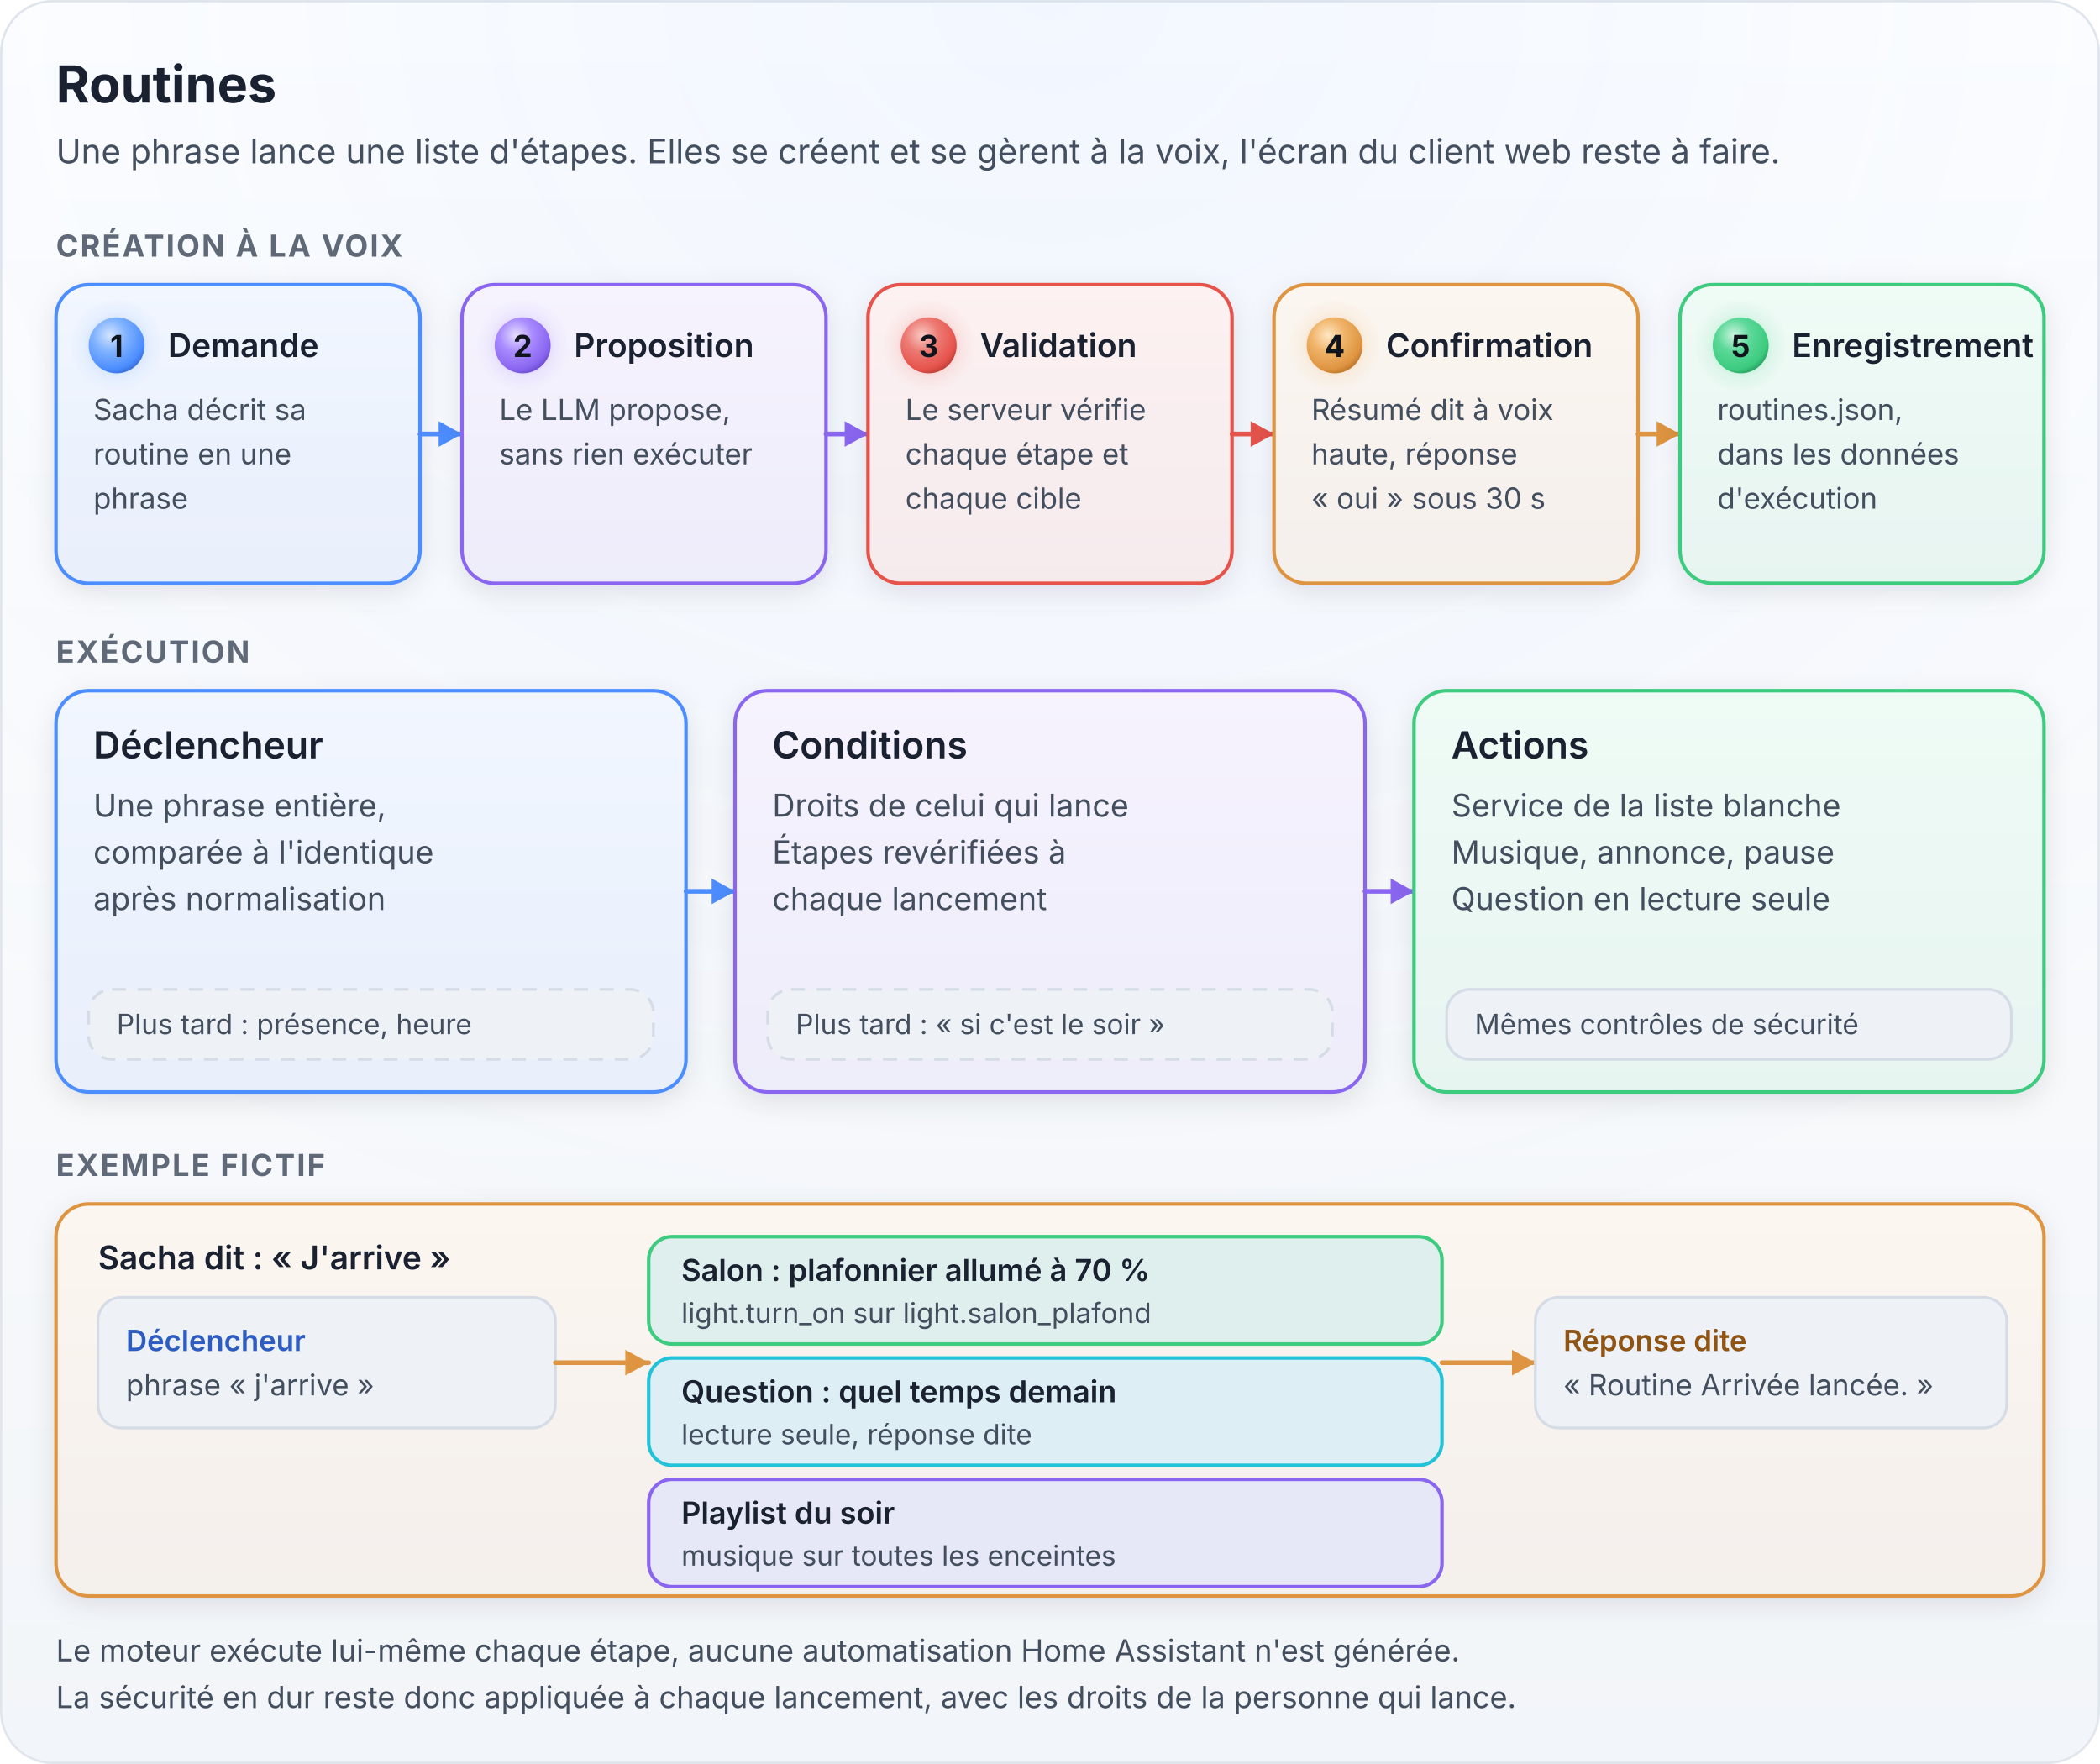
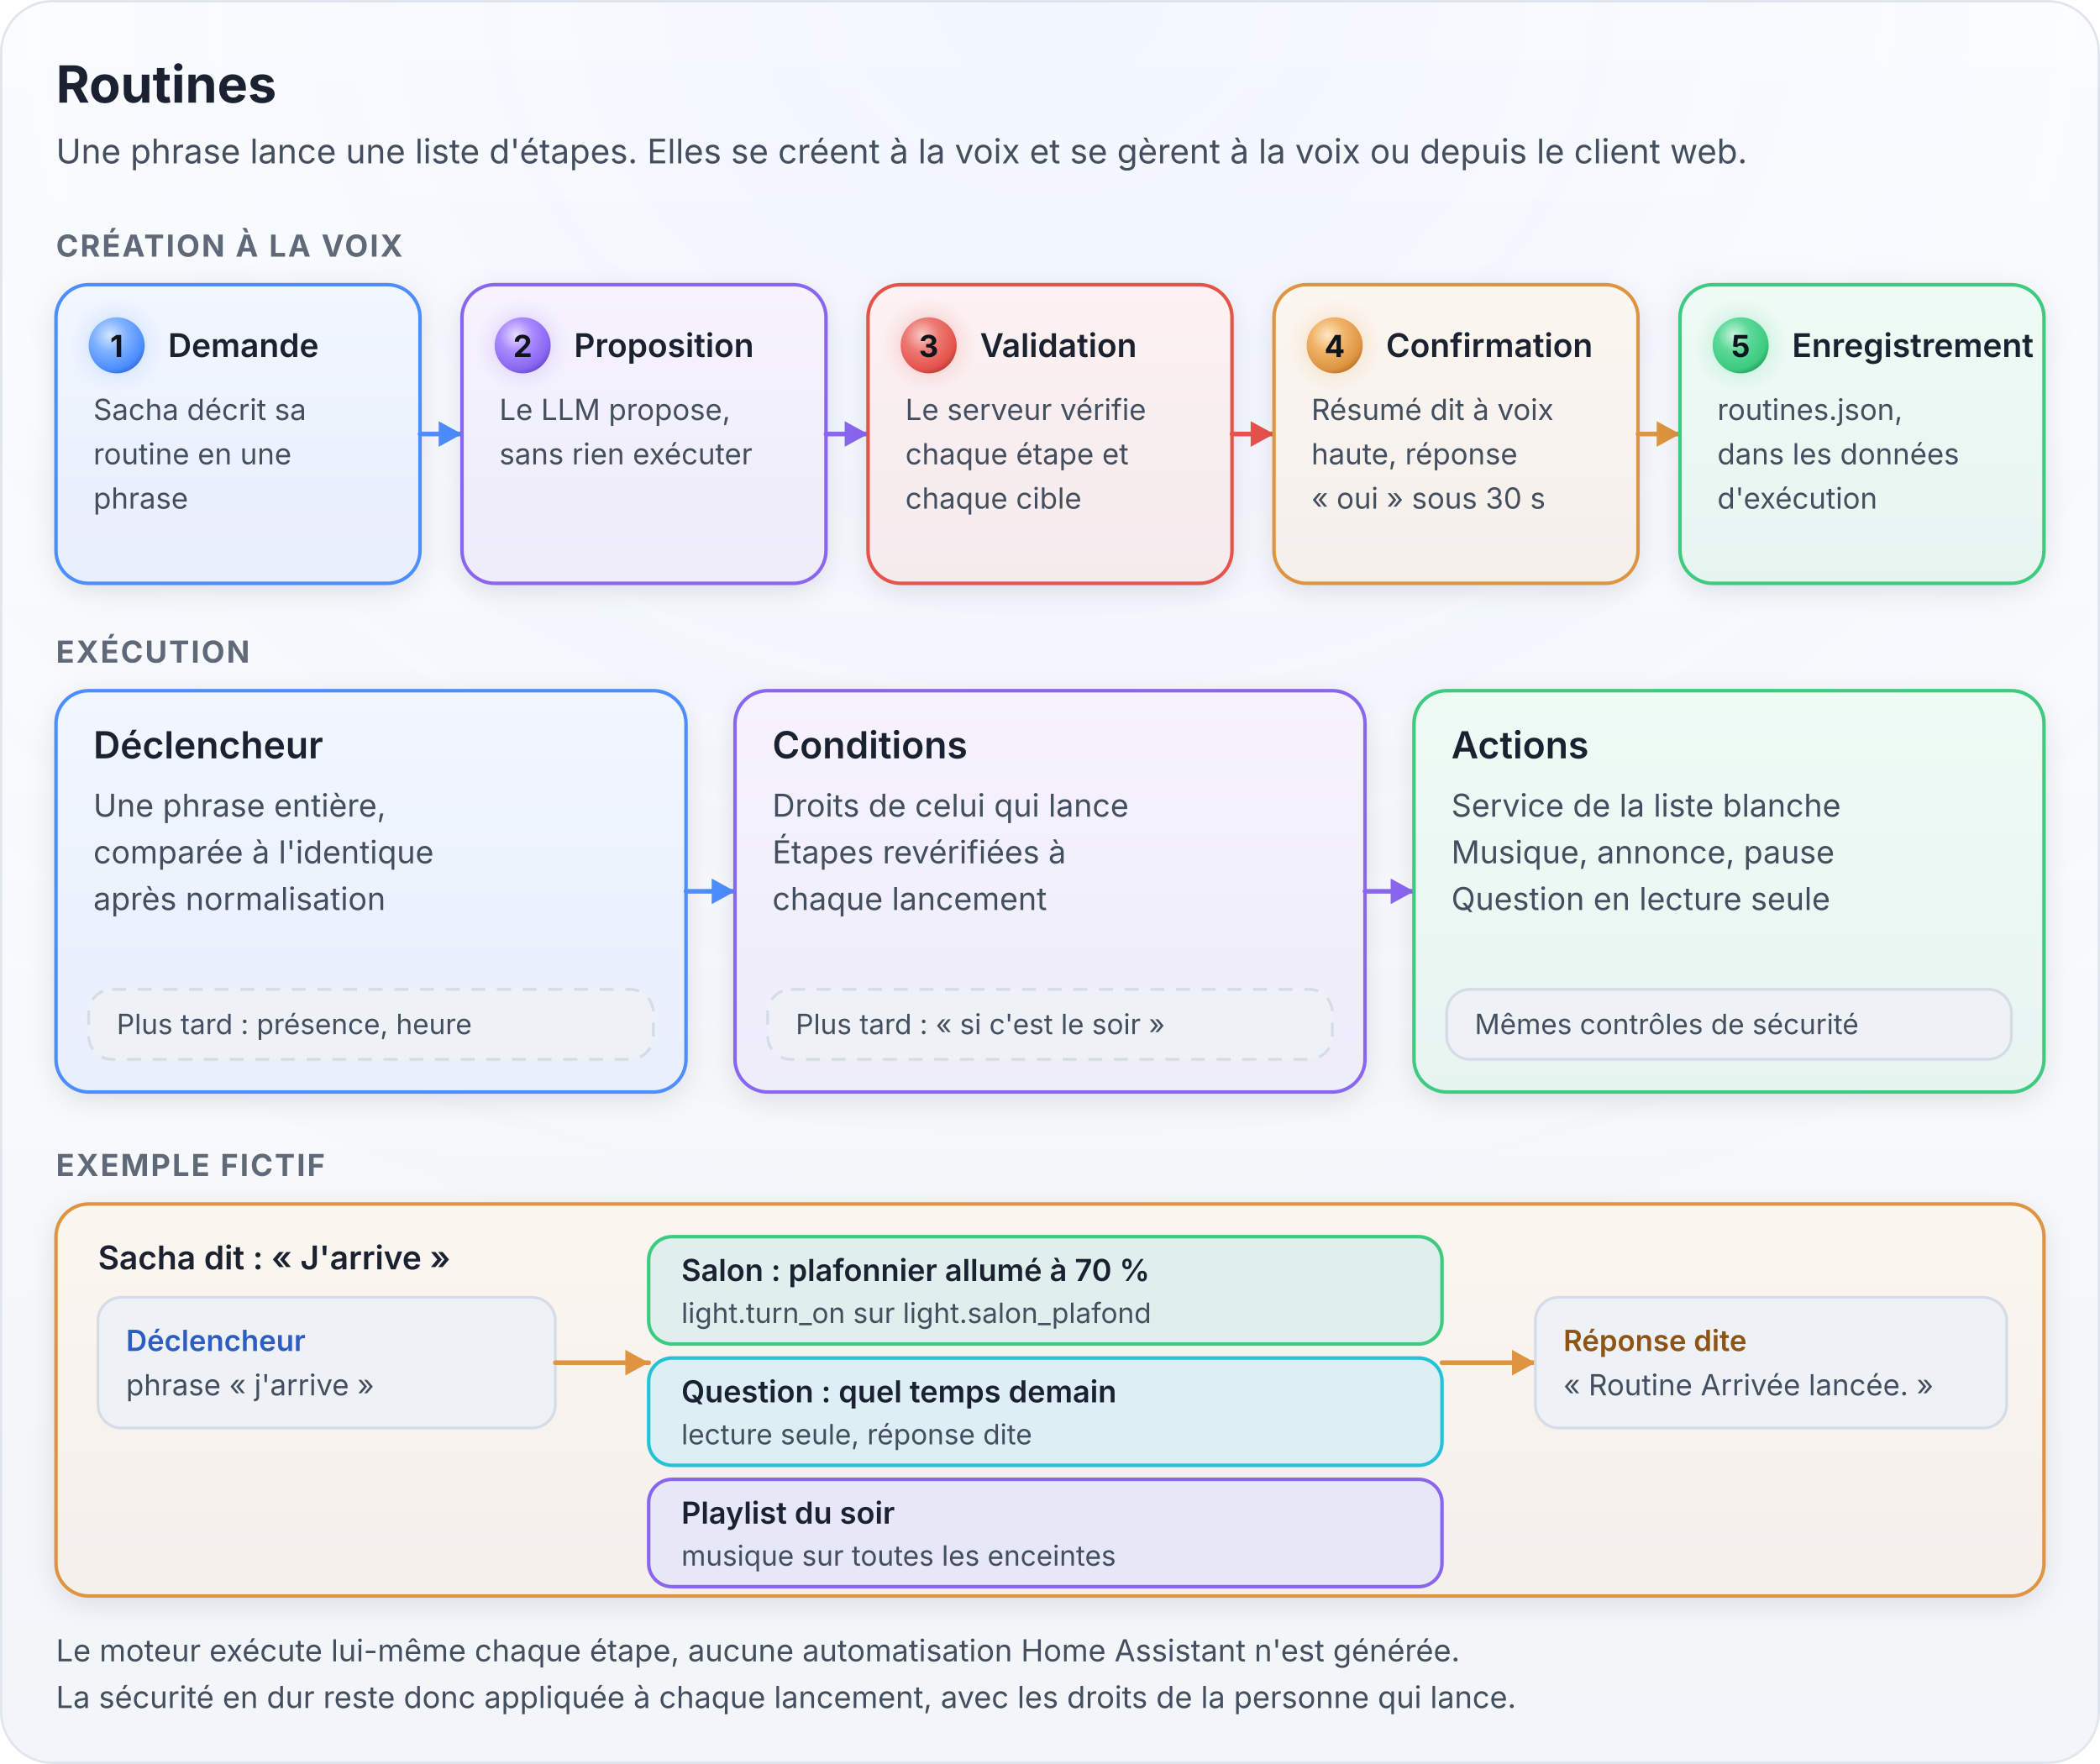
<svg xmlns="http://www.w3.org/2000/svg" viewBox="0 0 900 756" width="100%" role="img" aria-label="Routines : création à la voix, exécution et exemple" font-family="system-ui, -apple-system, Segoe UI, sans-serif">
  <defs>
    <linearGradient id="fond" x1="0" y1="0" x2="0" y2="1">
      <stop offset="0" stop-color="#FFFFFF" />
      <stop offset="1" stop-color="#F2F5F9" />
    </linearGradient>
    <radialGradient id="lueurFond" cx="0.5" cy="0" r="0.75">
      <stop offset="0" stop-color="#4C8DFF" stop-opacity="0.07" />
      <stop offset="1" stop-color="#4C8DFF" stop-opacity="0" />
    </radialGradient>
    <linearGradient id="carte" x1="0" y1="0" x2="0" y2="1">
      <stop offset="0" stop-color="#FFFFFF" />
      <stop offset="1" stop-color="#F6F8FB" />
    </linearGradient>
    <filter id="ombre" x="-10%" y="-12%" width="120%" height="135%">
      <feDropShadow dx="0" dy="3" stdDeviation="6" flood-color="#1B2B45" flood-opacity="0.11" />
    </filter>
    <radialGradient id="orbe-bleu" cx="0.38" cy="0.32" r="0.78">
      <stop offset="0" stop-color="#D3E4FF" />
      <stop offset="0.38" stop-color="#7FB2FF" />
      <stop offset="0.78" stop-color="#4C8DFF" />
      <stop offset="1" stop-color="#2D5DC2" />
    </radialGradient>
    <radialGradient id="halo-bleu">
      <stop offset="0.35" stop-color="#7FB2FF" stop-opacity="0.40" />
      <stop offset="0.7" stop-color="#7FB2FF" stop-opacity="0.10" />
      <stop offset="1" stop-color="#7FB2FF" stop-opacity="0" />
    </radialGradient>
    <radialGradient id="orbe-cyan" cx="0.38" cy="0.32" r="0.78">
      <stop offset="0" stop-color="#C8F7FD" />
      <stop offset="0.38" stop-color="#4FE3F4" />
      <stop offset="0.78" stop-color="#22C3D8" />
      <stop offset="1" stop-color="#11849A" />
    </radialGradient>
    <radialGradient id="halo-cyan">
      <stop offset="0.35" stop-color="#4FE3F4" stop-opacity="0.40" />
      <stop offset="0.7" stop-color="#4FE3F4" stop-opacity="0.10" />
      <stop offset="1" stop-color="#4FE3F4" stop-opacity="0" />
    </radialGradient>
    <radialGradient id="orbe-violet" cx="0.38" cy="0.32" r="0.78">
      <stop offset="0" stop-color="#E6DDFF" />
      <stop offset="0.38" stop-color="#A98BFF" />
      <stop offset="0.78" stop-color="#8A66F0" />
      <stop offset="1" stop-color="#5A3EC0" />
    </radialGradient>
    <radialGradient id="halo-violet">
      <stop offset="0.35" stop-color="#A98BFF" stop-opacity="0.40" />
      <stop offset="0.7" stop-color="#A98BFF" stop-opacity="0.10" />
      <stop offset="1" stop-color="#A98BFF" stop-opacity="0" />
    </radialGradient>
    <radialGradient id="orbe-ambre" cx="0.38" cy="0.32" r="0.78">
      <stop offset="0" stop-color="#FFE6C2" />
      <stop offset="0.38" stop-color="#F0B46A" />
      <stop offset="0.78" stop-color="#DE9440" />
      <stop offset="1" stop-color="#A9661F" />
    </radialGradient>
    <radialGradient id="halo-ambre">
      <stop offset="0.35" stop-color="#F0B46A" stop-opacity="0.40" />
      <stop offset="0.7" stop-color="#F0B46A" stop-opacity="0.10" />
      <stop offset="1" stop-color="#F0B46A" stop-opacity="0" />
    </radialGradient>
    <radialGradient id="orbe-vert" cx="0.38" cy="0.32" r="0.78">
      <stop offset="0" stop-color="#CBF4DE" />
      <stop offset="0.38" stop-color="#5BD898" />
      <stop offset="0.78" stop-color="#3CCB7F" />
      <stop offset="1" stop-color="#1E8A52" />
    </radialGradient>
    <radialGradient id="halo-vert">
      <stop offset="0.35" stop-color="#5BD898" stop-opacity="0.40" />
      <stop offset="0.7" stop-color="#5BD898" stop-opacity="0.10" />
      <stop offset="1" stop-color="#5BD898" stop-opacity="0" />
    </radialGradient>
    <radialGradient id="orbe-rouge" cx="0.38" cy="0.32" r="0.78">
      <stop offset="0" stop-color="#FAC9C5" />
      <stop offset="0.38" stop-color="#EC7A73" />
      <stop offset="0.78" stop-color="#E5534B" />
      <stop offset="1" stop-color="#A3322B" />
    </radialGradient>
    <radialGradient id="halo-rouge">
      <stop offset="0.35" stop-color="#EC7A73" stop-opacity="0.40" />
      <stop offset="0.7" stop-color="#EC7A73" stop-opacity="0.10" />
      <stop offset="1" stop-color="#EC7A73" stop-opacity="0" />
    </radialGradient>
  </defs>
  <rect x="0.5" y="0.5" width="899" height="755" rx="22" fill="url(#fond)" stroke="#E1E6ED" />
  <rect x="0.5" y="0.5" width="899" height="755" rx="22" fill="url(#lueurFond)" />
  <text x="24" y="44" font-size="22" font-weight="700" fill="#1A2130">Routines</text>
-   <text x="24" y="70" font-size="14.5" fill="#434E5E">Une phrase lance une liste d'étapes. Elles se créent et se gèrent à la voix, l'écran du client web reste à faire.</text>
+   <text x="24" y="70" font-size="14.5" fill="#434E5E">Une phrase lance une liste d'étapes. Elles se créent à la voix et se gèrent à la voix ou depuis le client web.</text>
  <text x="24" y="110" font-size="13" font-weight="700" fill="#5F6977" letter-spacing="0.06em">CRÉATION À LA VOIX</text>
  <rect x="24" y="122" width="156" height="128" rx="14" fill="url(#carte)" filter="url(#ombre)" />
  <rect x="24" y="122" width="156" height="128" rx="14" fill="#4C8DFF" fill-opacity="0.08" />
  <rect x="24" y="122" width="156" height="128" rx="14" fill="none" stroke="#4C8DFF" stroke-width="1.5" />
  <circle cx="50" cy="148" r="20" fill="url(#halo-bleu)" />
  <circle cx="50" cy="148" r="12" fill="url(#orbe-bleu)" />
  <text x="50" y="153" font-size="13" font-weight="700" fill="#10151D" text-anchor="middle">1</text>
  <text x="72" y="153" font-size="14" font-weight="600" fill="#1A2130">Demande</text>
  <text x="40" y="180" font-size="12.5" fill="#434E5E">Sacha décrit sa</text>
  <text x="40" y="199" font-size="12.5" fill="#434E5E">routine en une</text>
  <text x="40" y="218" font-size="12.5" fill="#434E5E">phrase</text>
  <path d="M180 186 L198 186" fill="none" stroke="#4C8DFF" stroke-width="2" stroke-linecap="round" stroke-linejoin="round" />
  <path d="M198 186 L188 191.5 L188 180.5 Z" fill="#4C8DFF" />
  <rect x="198" y="122" width="156" height="128" rx="14" fill="url(#carte)" filter="url(#ombre)" />
  <rect x="198" y="122" width="156" height="128" rx="14" fill="#8A66F0" fill-opacity="0.08" />
  <rect x="198" y="122" width="156" height="128" rx="14" fill="none" stroke="#8A66F0" stroke-width="1.5" />
  <circle cx="224" cy="148" r="20" fill="url(#halo-violet)" />
  <circle cx="224" cy="148" r="12" fill="url(#orbe-violet)" />
  <text x="224" y="153" font-size="13" font-weight="700" fill="#10151D" text-anchor="middle">2</text>
  <text x="246" y="153" font-size="14" font-weight="600" fill="#1A2130">Proposition</text>
  <text x="214" y="180" font-size="12.5" fill="#434E5E">Le LLM propose,</text>
  <text x="214" y="199" font-size="12.5" fill="#434E5E">sans rien exécuter</text>
  <path d="M354 186 L372 186" fill="none" stroke="#8A66F0" stroke-width="2" stroke-linecap="round" stroke-linejoin="round" />
  <path d="M372 186 L362 191.5 L362 180.5 Z" fill="#8A66F0" />
  <rect x="372" y="122" width="156" height="128" rx="14" fill="url(#carte)" filter="url(#ombre)" />
  <rect x="372" y="122" width="156" height="128" rx="14" fill="#E5534B" fill-opacity="0.08" />
  <rect x="372" y="122" width="156" height="128" rx="14" fill="none" stroke="#E5534B" stroke-width="1.5" />
  <circle cx="398" cy="148" r="20" fill="url(#halo-rouge)" />
  <circle cx="398" cy="148" r="12" fill="url(#orbe-rouge)" />
  <text x="398" y="153" font-size="13" font-weight="700" fill="#10151D" text-anchor="middle">3</text>
  <text x="420" y="153" font-size="14" font-weight="600" fill="#1A2130">Validation</text>
  <text x="388" y="180" font-size="12.5" fill="#434E5E">Le serveur vérifie</text>
  <text x="388" y="199" font-size="12.5" fill="#434E5E">chaque étape et</text>
  <text x="388" y="218" font-size="12.5" fill="#434E5E">chaque cible</text>
  <path d="M528 186 L546 186" fill="none" stroke="#E5534B" stroke-width="2" stroke-linecap="round" stroke-linejoin="round" />
  <path d="M546 186 L536 191.5 L536 180.5 Z" fill="#E5534B" />
  <rect x="546" y="122" width="156" height="128" rx="14" fill="url(#carte)" filter="url(#ombre)" />
  <rect x="546" y="122" width="156" height="128" rx="14" fill="#DE9440" fill-opacity="0.08" />
  <rect x="546" y="122" width="156" height="128" rx="14" fill="none" stroke="#DE9440" stroke-width="1.5" />
  <circle cx="572" cy="148" r="20" fill="url(#halo-ambre)" />
  <circle cx="572" cy="148" r="12" fill="url(#orbe-ambre)" />
  <text x="572" y="153" font-size="13" font-weight="700" fill="#10151D" text-anchor="middle">4</text>
  <text x="594" y="153" font-size="14" font-weight="600" fill="#1A2130">Confirmation</text>
  <text x="562" y="180" font-size="12.5" fill="#434E5E">Résumé dit à voix</text>
  <text x="562" y="199" font-size="12.5" fill="#434E5E">haute, réponse</text>
  <text x="562" y="218" font-size="12.5" fill="#434E5E">« oui » sous 30 s</text>
  <path d="M702 186 L720 186" fill="none" stroke="#DE9440" stroke-width="2" stroke-linecap="round" stroke-linejoin="round" />
  <path d="M720 186 L710 191.5 L710 180.5 Z" fill="#DE9440" />
  <rect x="720" y="122" width="156" height="128" rx="14" fill="url(#carte)" filter="url(#ombre)" />
  <rect x="720" y="122" width="156" height="128" rx="14" fill="#3CCB7F" fill-opacity="0.08" />
  <rect x="720" y="122" width="156" height="128" rx="14" fill="none" stroke="#3CCB7F" stroke-width="1.5" />
  <circle cx="746" cy="148" r="20" fill="url(#halo-vert)" />
  <circle cx="746" cy="148" r="12" fill="url(#orbe-vert)" />
  <text x="746" y="153" font-size="13" font-weight="700" fill="#10151D" text-anchor="middle">5</text>
  <text x="768" y="153" font-size="14" font-weight="600" fill="#1A2130">Enregistrement</text>
  <text x="736" y="180" font-size="12.5" fill="#434E5E">routines.json,</text>
  <text x="736" y="199" font-size="12.5" fill="#434E5E">dans les données</text>
  <text x="736" y="218" font-size="12.5" fill="#434E5E">d'exécution</text>
  <text x="24" y="284" font-size="13" font-weight="700" fill="#5F6977" letter-spacing="0.06em">EXÉCUTION</text>
  <rect x="24" y="296" width="270" height="172" rx="14" fill="url(#carte)" filter="url(#ombre)" />
  <rect x="24" y="296" width="270" height="172" rx="14" fill="#4C8DFF" fill-opacity="0.08" />
  <rect x="24" y="296" width="270" height="172" rx="14" fill="none" stroke="#4C8DFF" stroke-width="1.5" />
  <text x="40" y="325" font-size="16" font-weight="600" fill="#1A2130">Déclencheur</text>
  <text x="40" y="350" font-size="13.5" fill="#434E5E">Une phrase entière,</text>
  <text x="40" y="370" font-size="13.5" fill="#434E5E">comparée à l'identique</text>
  <text x="40" y="390" font-size="13.5" fill="#434E5E">après normalisation</text>
  <rect x="38" y="424" width="242" height="30" rx="10" fill="#EEF2F7" />
  <rect x="38" y="424" width="242" height="30" rx="10" fill="none" stroke="#D5DCE6" stroke-width="1.2" stroke-dasharray="6 5" />
  <text x="50" y="443.2" font-size="12" fill="#434E5E">Plus tard : présence, heure</text>
  <path d="M294 382 L315 382" fill="none" stroke="#4C8DFF" stroke-width="2" stroke-linecap="round" stroke-linejoin="round" />
  <path d="M315 382 L305 387.5 L305 376.5 Z" fill="#4C8DFF" />
  <rect x="315" y="296" width="270" height="172" rx="14" fill="url(#carte)" filter="url(#ombre)" />
  <rect x="315" y="296" width="270" height="172" rx="14" fill="#8A66F0" fill-opacity="0.08" />
  <rect x="315" y="296" width="270" height="172" rx="14" fill="none" stroke="#8A66F0" stroke-width="1.5" />
  <text x="331" y="325" font-size="16" font-weight="600" fill="#1A2130">Conditions</text>
  <text x="331" y="350" font-size="13.5" fill="#434E5E">Droits de celui qui lance</text>
  <text x="331" y="370" font-size="13.5" fill="#434E5E">Étapes revérifiées à</text>
  <text x="331" y="390" font-size="13.5" fill="#434E5E">chaque lancement</text>
  <rect x="329" y="424" width="242" height="30" rx="10" fill="#EEF2F7" />
  <rect x="329" y="424" width="242" height="30" rx="10" fill="none" stroke="#D5DCE6" stroke-width="1.2" stroke-dasharray="6 5" />
  <text x="341" y="443.2" font-size="12" fill="#434E5E">Plus tard : « si c'est le soir »</text>
  <path d="M585 382 L606 382" fill="none" stroke="#8A66F0" stroke-width="2" stroke-linecap="round" stroke-linejoin="round" />
  <path d="M606 382 L596 387.5 L596 376.5 Z" fill="#8A66F0" />
  <rect x="606" y="296" width="270" height="172" rx="14" fill="url(#carte)" filter="url(#ombre)" />
  <rect x="606" y="296" width="270" height="172" rx="14" fill="#3CCB7F" fill-opacity="0.08" />
  <rect x="606" y="296" width="270" height="172" rx="14" fill="none" stroke="#3CCB7F" stroke-width="1.5" />
  <text x="622" y="325" font-size="16" font-weight="600" fill="#1A2130">Actions</text>
  <text x="622" y="350" font-size="13.5" fill="#434E5E">Service de la liste blanche</text>
  <text x="622" y="370" font-size="13.5" fill="#434E5E">Musique, annonce, pause</text>
  <text x="622" y="390" font-size="13.5" fill="#434E5E">Question en lecture seule</text>
  <rect x="620" y="424" width="242" height="30" rx="10" fill="#EEF2F7" />
  <rect x="620" y="424" width="242" height="30" rx="10" fill="none" stroke="#D5DCE6" stroke-width="1.2" />
  <text x="632" y="443.2" font-size="12" fill="#434E5E">Mêmes contrôles de sécurité</text>
  <text x="24" y="504" font-size="13" font-weight="700" fill="#5F6977" letter-spacing="0.06em">EXEMPLE FICTIF</text>
  <rect x="24" y="516" width="852" height="168" rx="14" fill="url(#carte)" filter="url(#ombre)" />
  <rect x="24" y="516" width="852" height="168" rx="14" fill="#DE9440" fill-opacity="0.08" />
  <rect x="24" y="516" width="852" height="168" rx="14" fill="none" stroke="#DE9440" stroke-width="1.5" />
  <text x="42" y="544" font-size="14" font-weight="600" fill="#1A2130">Sacha dit : « J'arrive »</text>
  <rect x="42" y="556" width="196" height="56" rx="10" fill="#EEF2F7" />
  <rect x="42" y="556" width="196" height="56" rx="10" fill="none" stroke="#D5DCE6" stroke-width="1.2" />
  <text x="54" y="579" font-size="12.5" font-weight="600" fill="#2D5DC2">Déclencheur</text>
  <text x="54" y="598" font-size="12.5" fill="#434E5E">phrase « j'arrive »</text>
  <path d="M238 584 L278 584" fill="none" stroke="#DE9440" stroke-width="2" stroke-linecap="round" stroke-linejoin="round" />
  <path d="M278 584 L268 589.5 L268 578.5 Z" fill="#DE9440" />
  <rect x="278" y="530" width="340" height="46" rx="10" fill="#EEF2F7" />
  <rect x="278" y="530" width="340" height="46" rx="10" fill="#3CCB7F" fill-opacity="0.08" />
  <rect x="278" y="530" width="340" height="46" rx="10" fill="none" stroke="#3CCB7F" stroke-width="1.5" />
  <text x="292" y="549" font-size="13" font-weight="600" fill="#1A2130">Salon : plafonnier allumé à 70 %</text>
  <text x="292" y="567" font-size="12" fill="#434E5E">light.turn_on sur light.salon_plafond</text>
  <rect x="278" y="582" width="340" height="46" rx="10" fill="#EEF2F7" />
  <rect x="278" y="582" width="340" height="46" rx="10" fill="#22C3D8" fill-opacity="0.08" />
  <rect x="278" y="582" width="340" height="46" rx="10" fill="none" stroke="#22C3D8" stroke-width="1.5" />
  <text x="292" y="601" font-size="13" font-weight="600" fill="#1A2130">Question : quel temps demain</text>
  <text x="292" y="619" font-size="12" fill="#434E5E">lecture seule, réponse dite</text>
  <rect x="278" y="634" width="340" height="46" rx="10" fill="#EEF2F7" />
  <rect x="278" y="634" width="340" height="46" rx="10" fill="#8A66F0" fill-opacity="0.08" />
  <rect x="278" y="634" width="340" height="46" rx="10" fill="none" stroke="#8A66F0" stroke-width="1.5" />
  <text x="292" y="653" font-size="13" font-weight="600" fill="#1A2130">Playlist du soir</text>
  <text x="292" y="671" font-size="12" fill="#434E5E">musique sur toutes les enceintes</text>
  <path d="M618 584 L658 584" fill="none" stroke="#DE9440" stroke-width="2" stroke-linecap="round" stroke-linejoin="round" />
  <path d="M658 584 L648 589.5 L648 578.5 Z" fill="#DE9440" />
  <rect x="658" y="556" width="202" height="56" rx="10" fill="#EEF2F7" />
  <rect x="658" y="556" width="202" height="56" rx="10" fill="none" stroke="#D5DCE6" stroke-width="1.2" />
  <text x="670" y="579" font-size="12.5" font-weight="600" fill="#8F5413">Réponse dite</text>
  <text x="670" y="598" font-size="12.5" fill="#434E5E">« Routine Arrivée lancée. »</text>
  <text x="24" y="712" font-size="13" fill="#434E5E">Le moteur exécute lui-même chaque étape, aucune automatisation Home Assistant n'est générée.</text>
  <text x="24" y="732" font-size="13" fill="#434E5E">La sécurité en dur reste donc appliquée à chaque lancement, avec les droits de la personne qui lance.</text>
</svg>
